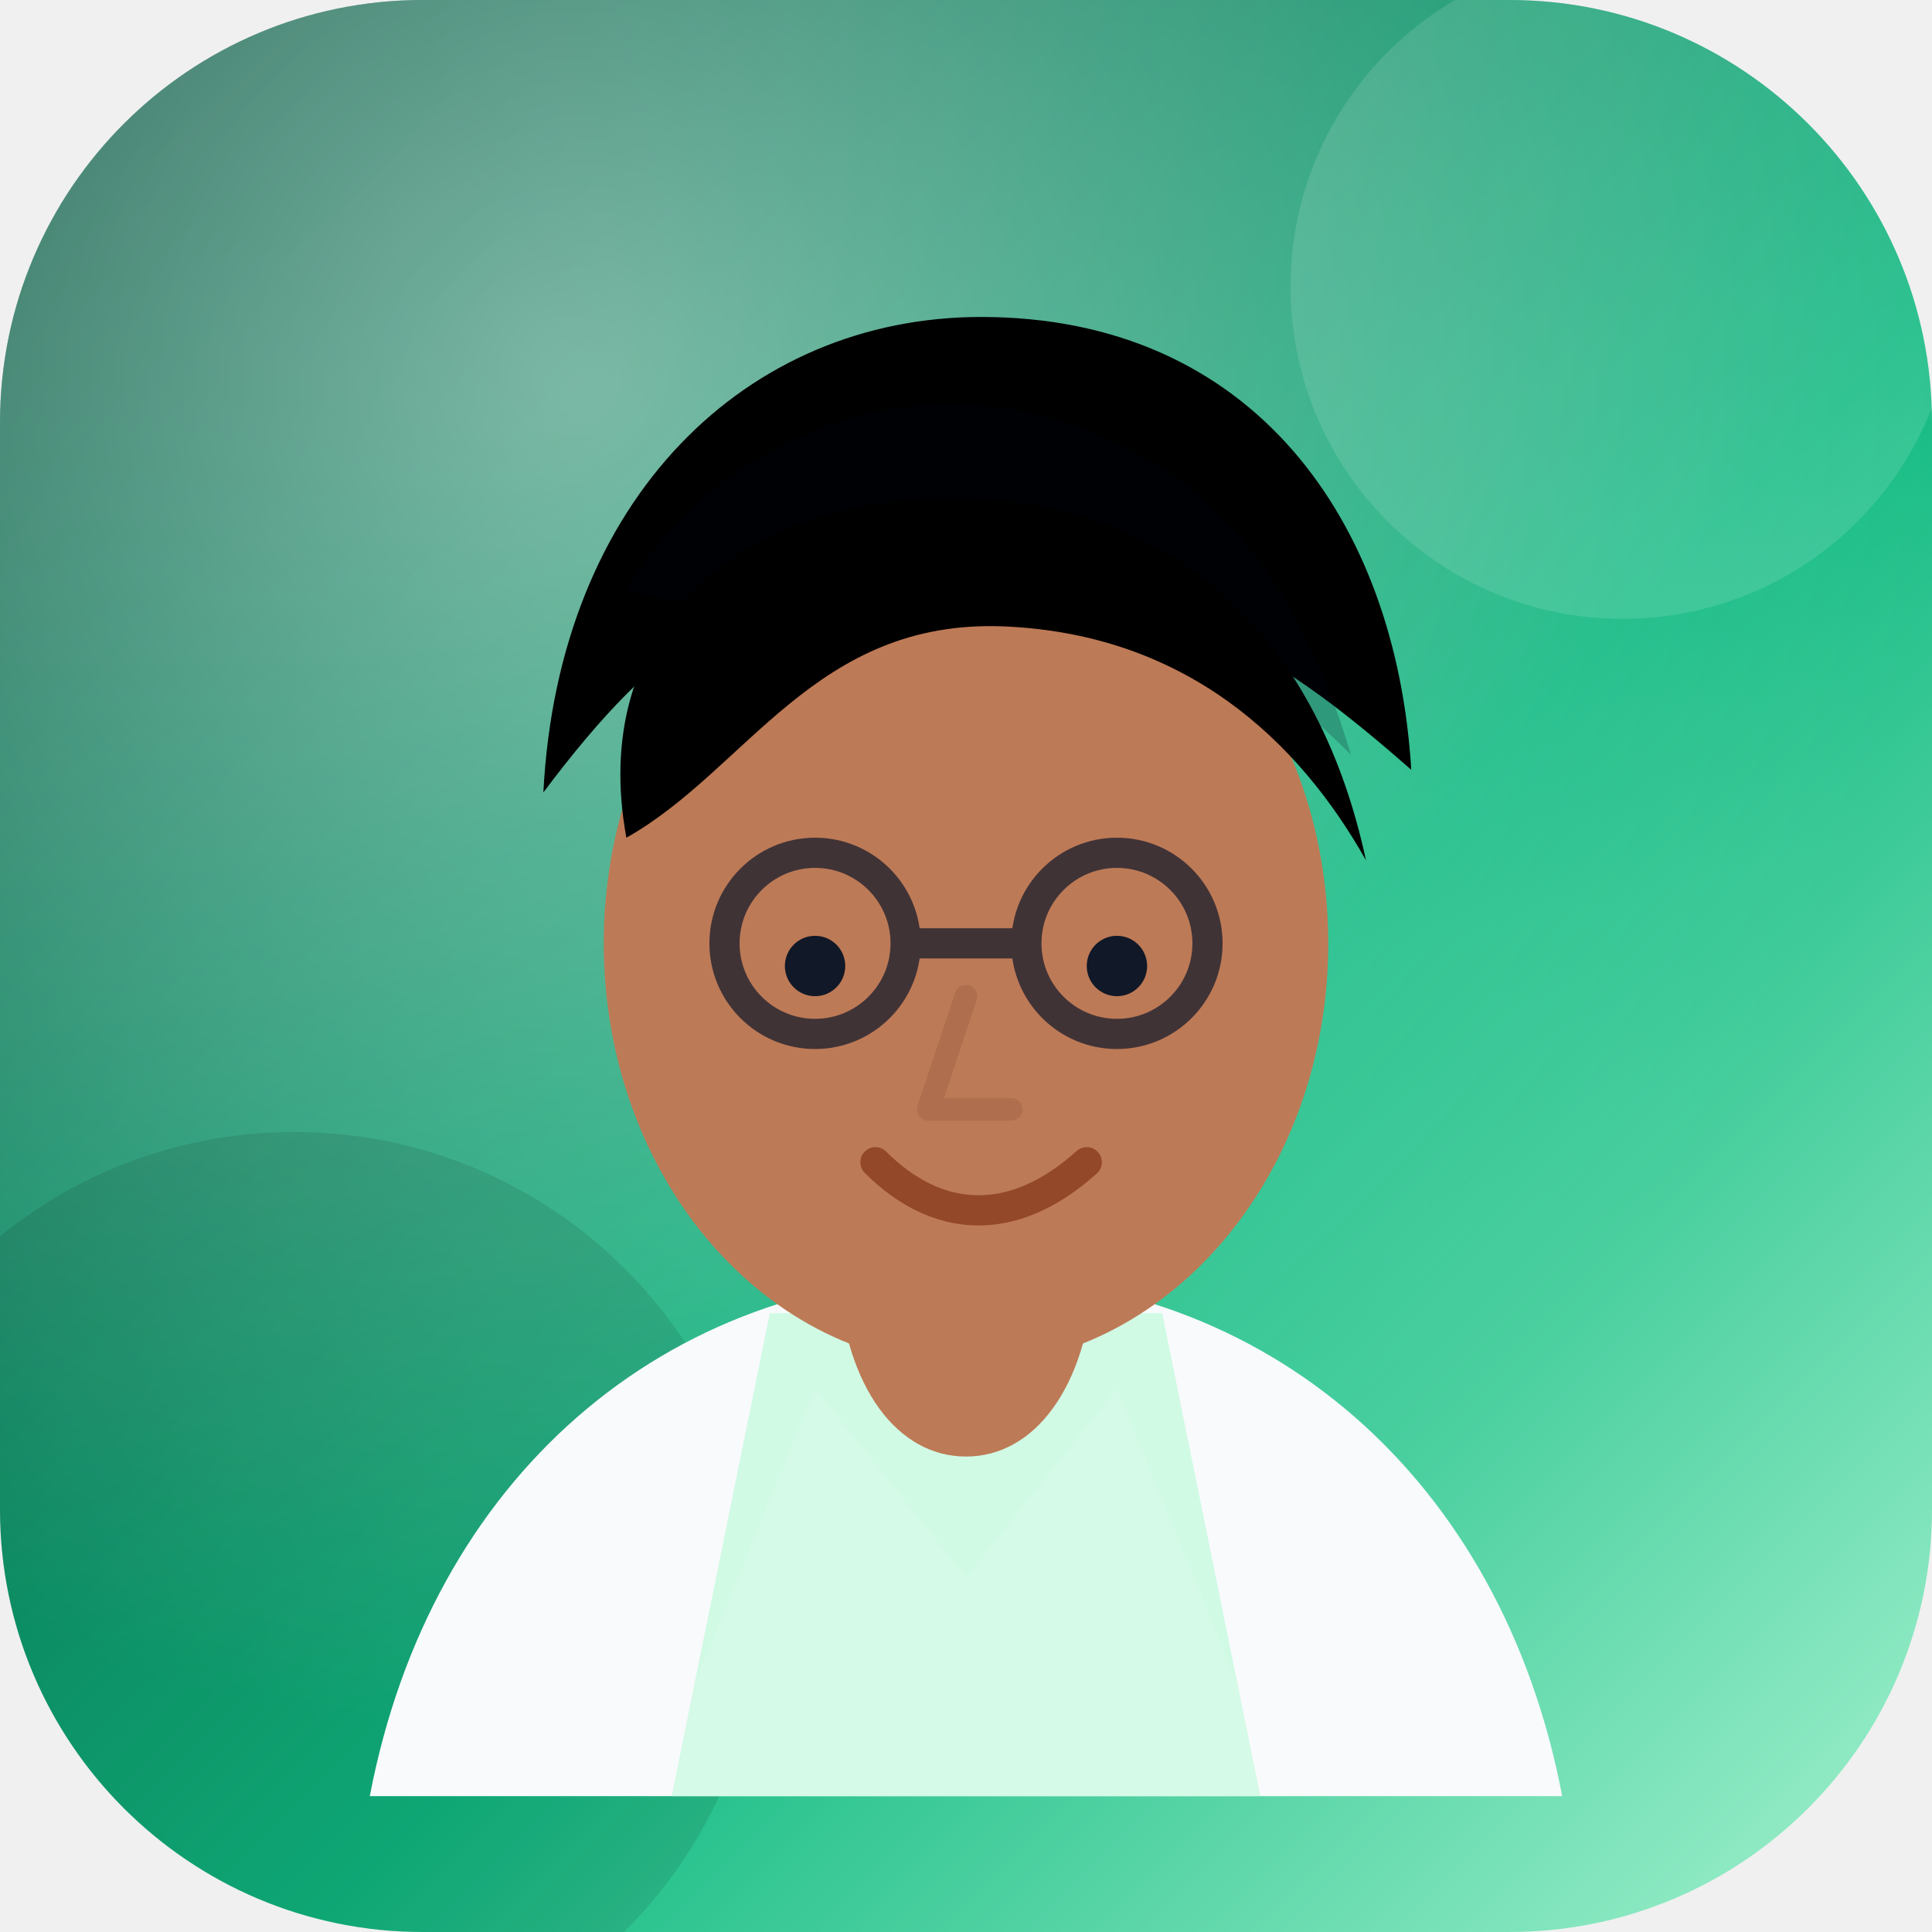
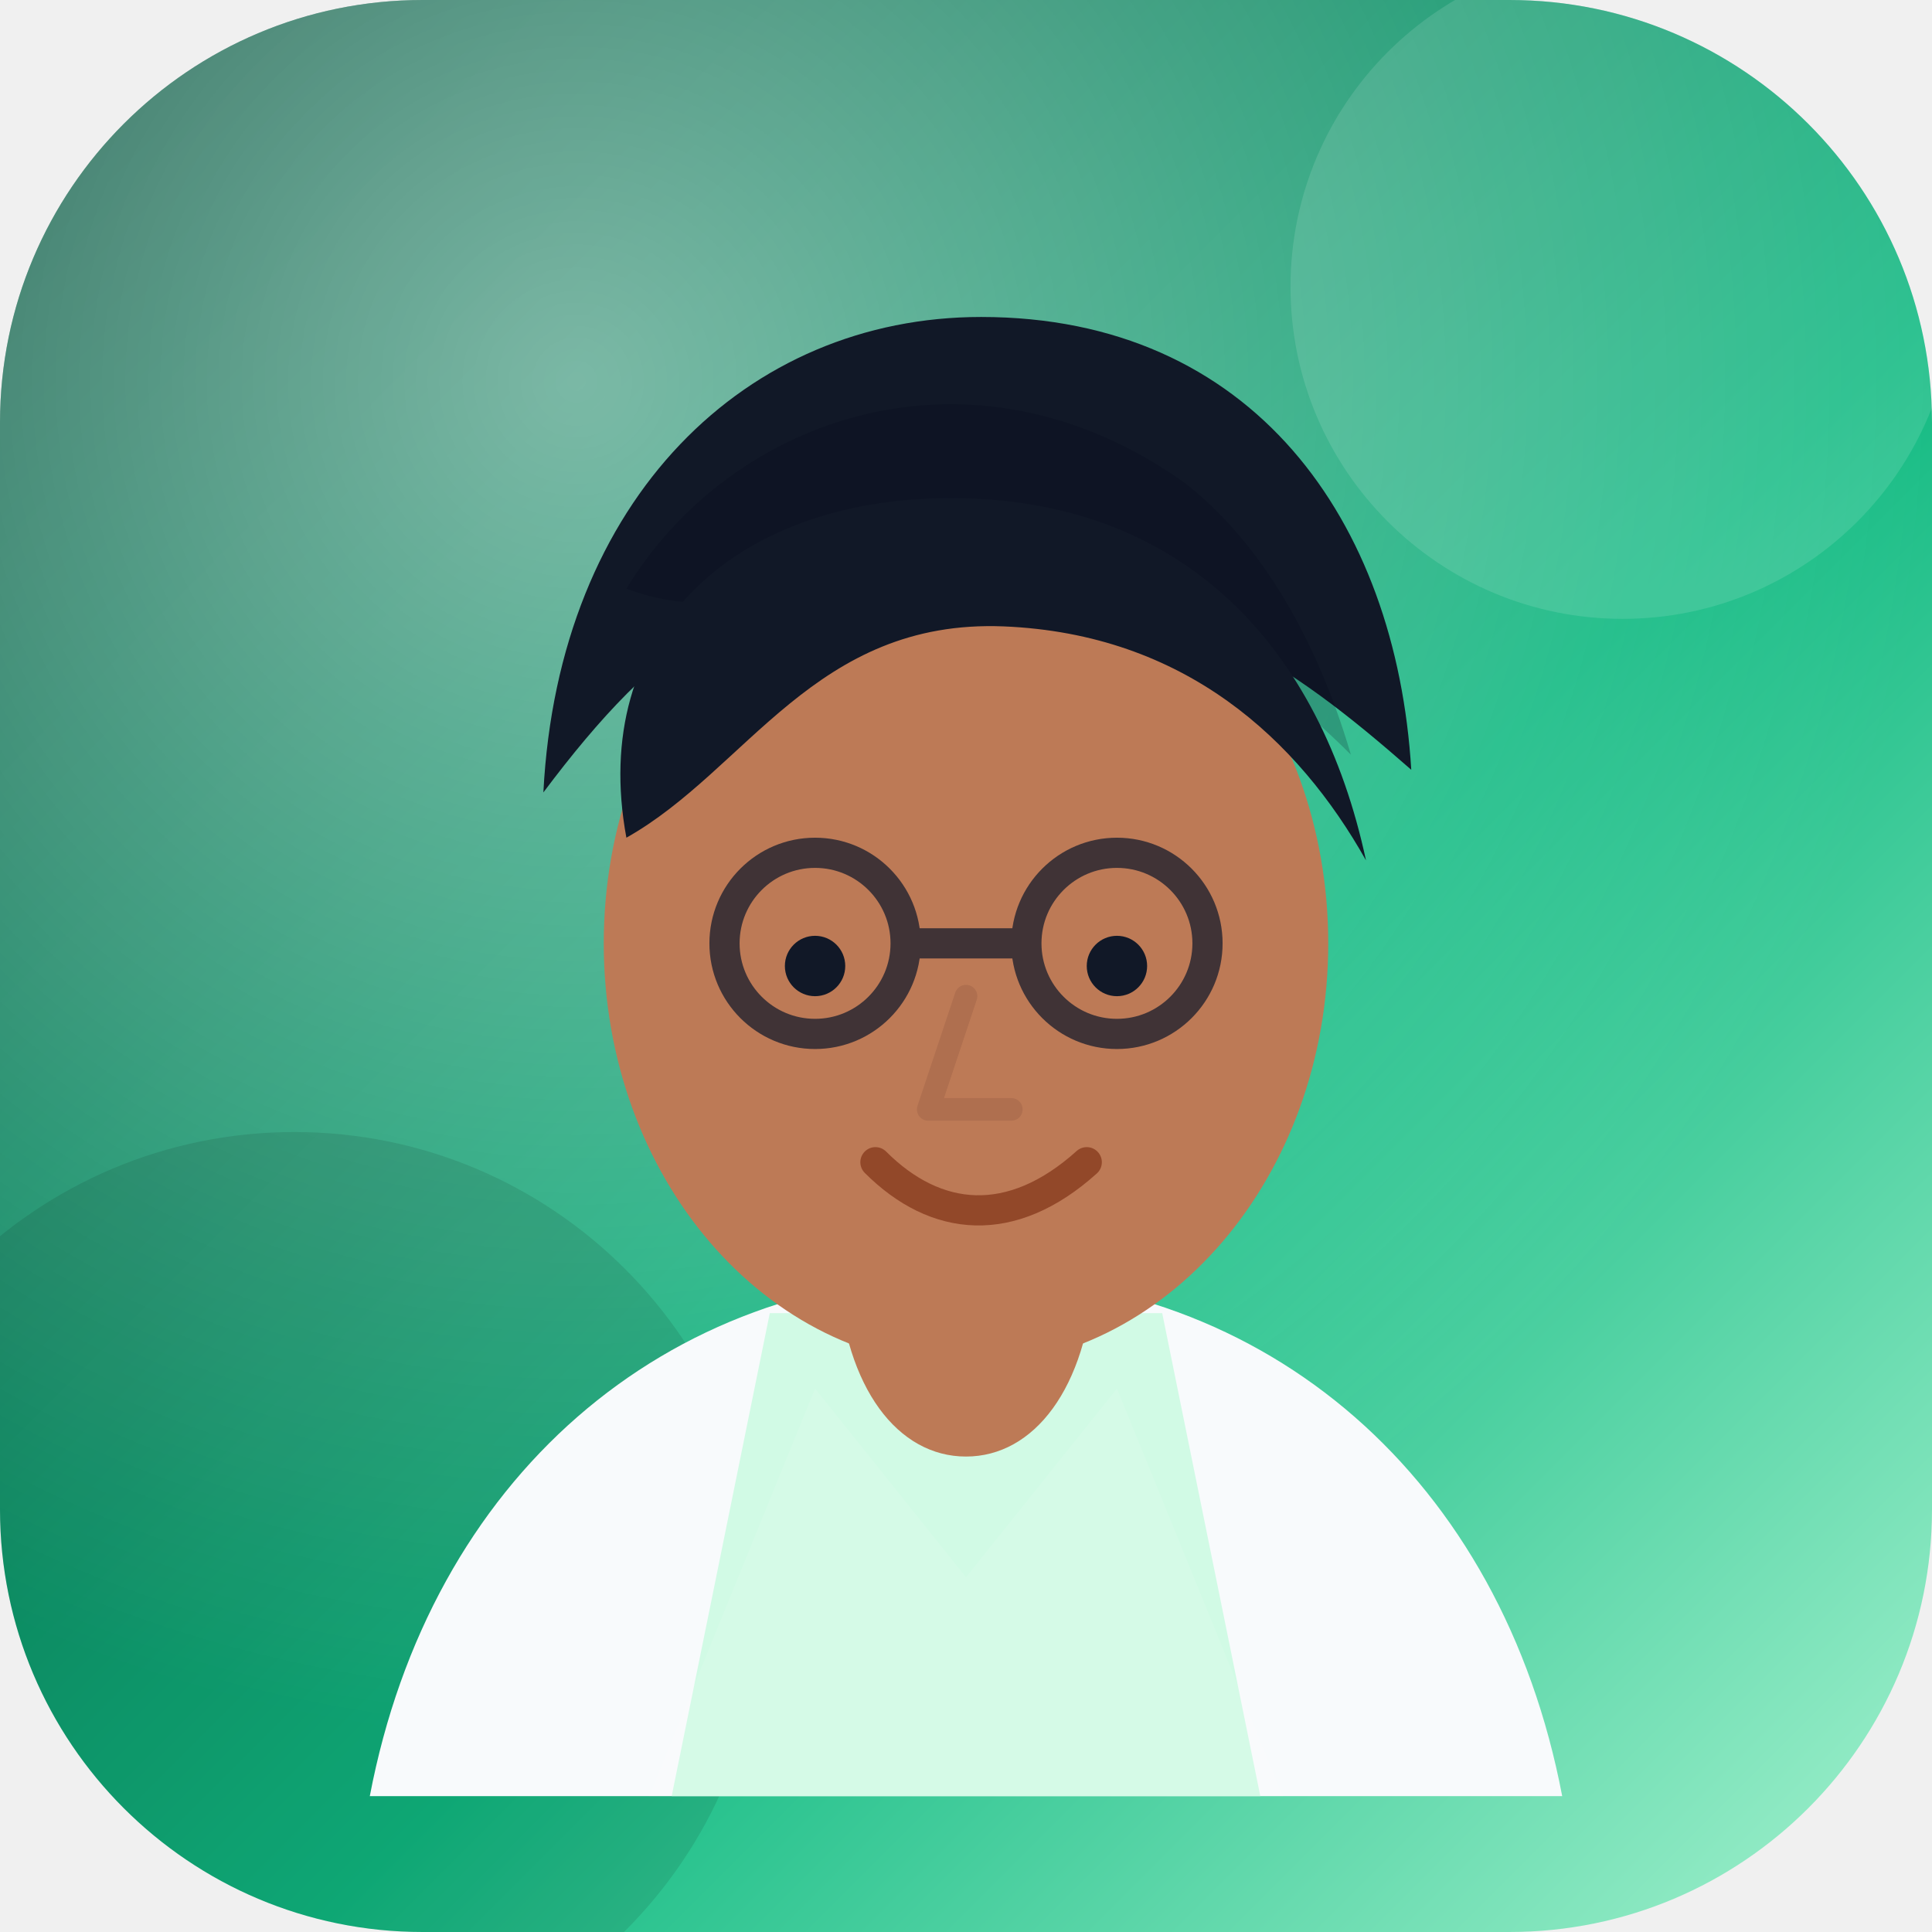
<svg xmlns="http://www.w3.org/2000/svg" viewBox="0 0 256 256" role="img" aria-label="Omar Hassan profile portrait">
  <defs>
    <linearGradient id="bg" x1="0" y1="0" x2="1" y2="1">
      <stop stop-color="#064e3b" />
      <stop offset=".58" stop-color="#10b981" />
      <stop offset="1" stop-color="#a7f3d0" />
    </linearGradient>
    <radialGradient id="glow" cx="30%" cy="20%" r="70%">
      <stop stop-color="#ffffff" stop-opacity=".46" />
      <stop offset="1" stop-color="#ffffff" stop-opacity="0" />
    </radialGradient>
    <clipPath id="round">
      <rect width="256" height="256" rx="56" />
    </clipPath>
  </defs>
  <g clip-path="url(#round)">
    <rect width="256" height="256" fill="url(#bg)" />
    <rect width="256" height="256" fill="url(#glow)" />
    <circle cx="215" cy="38" r="44" fill="#fff" opacity=".12" />
    <circle cx="39" cy="212" r="62" fill="#000" opacity=".10" />
    <path d="M49 238c8-42 39-69 79-69s71 27 79 69H49z" fill="#f8fafc" />
    <path d="M102 174h52l13 64H89l13-64z" fill="#d1fae5" />
    <path d="M111 169c1 15 8 24 17 24s16-9 17-24v-13h-34v13z" fill="#bd7a56" />
-     <path d="M72 105c2-39 27-63 58-63 36 0 55 27 57 60-16-14-31-25-62-26-25-1-38 9-53 29z" fill="undefined" />
+     <path d="M72 105c2-39 27-63 58-63 36 0 55 27 57 60-16-14-31-25-62-26-25-1-38 9-53 29z" fill="#111827" />
    <path d="M83 78c14-23 46-34 74-14 9 7 17 19 22 36-21-21-44-28-73-22-8 2-15 3-23 0z" fill="#020617" opacity=".2" />
    <ellipse cx="128" cy="125" rx="48" ry="56" fill="#bd7a56" />
-     <path d="M83 111c16-9 25-29 50-28 24 1 39 15 48 31-6-28-24-48-55-48-29 0-48 18-43 45z" fill="undefined" />
+     <path d="M83 111c16-9 25-29 50-28 24 1 39 15 48 31-6-28-24-48-55-48-29 0-48 18-43 45z" fill="#111827" />
    <circle cx="108" cy="128" r="4" fill="#111827" />
    <circle cx="148" cy="128" r="4" fill="#111827" />
    <path d="M128 132l-5 15h11" stroke="#9a5f45" stroke-width="3" stroke-linecap="round" stroke-linejoin="round" fill="none" opacity=".42" />
    <path d="M116 154c8 8 18 9 28 0" stroke="#7c2d12" stroke-width="4" stroke-linecap="round" fill="none" opacity=".66" />
    <g stroke="#0f172a" stroke-width="4" fill="none" opacity=".72">
      <circle cx="108" cy="125" r="12" />
      <circle cx="148" cy="125" r="12" />
      <path d="M120 125h16" />
    </g>
    <path d="M86 238l22-54 20 25 20-25 22 54H86z" fill="#ffffff" opacity=".09" />
  </g>
</svg>
